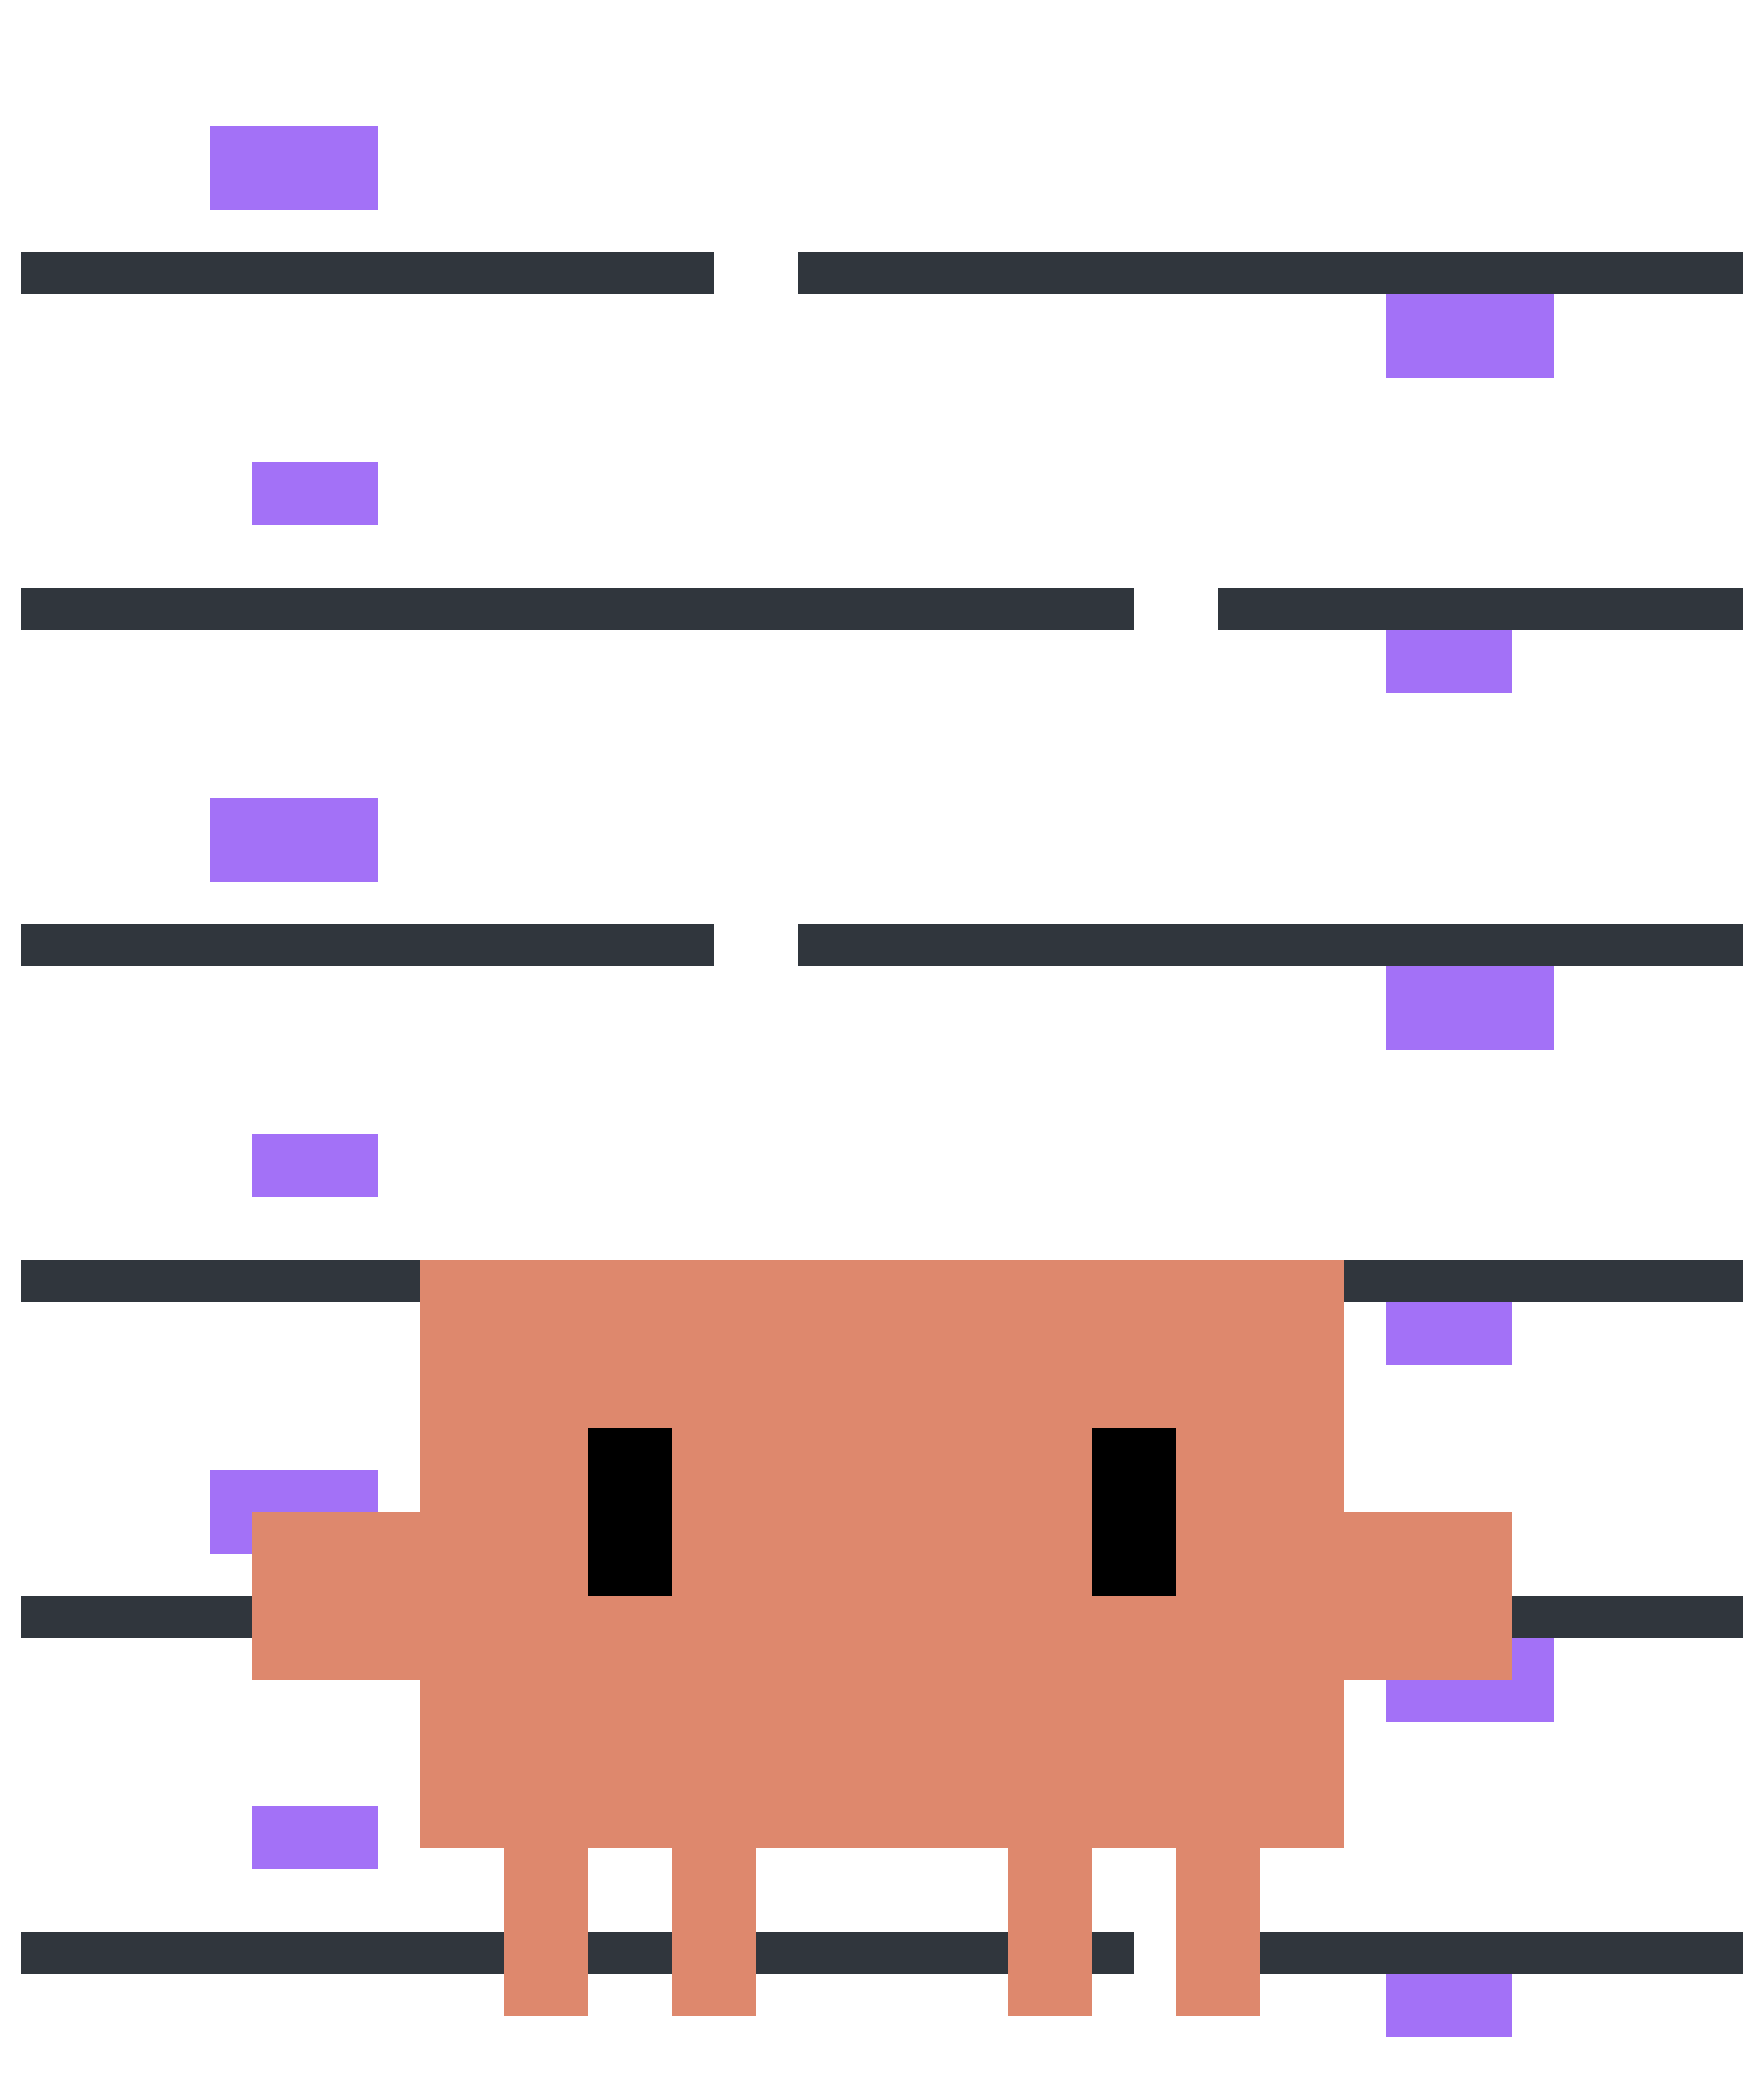
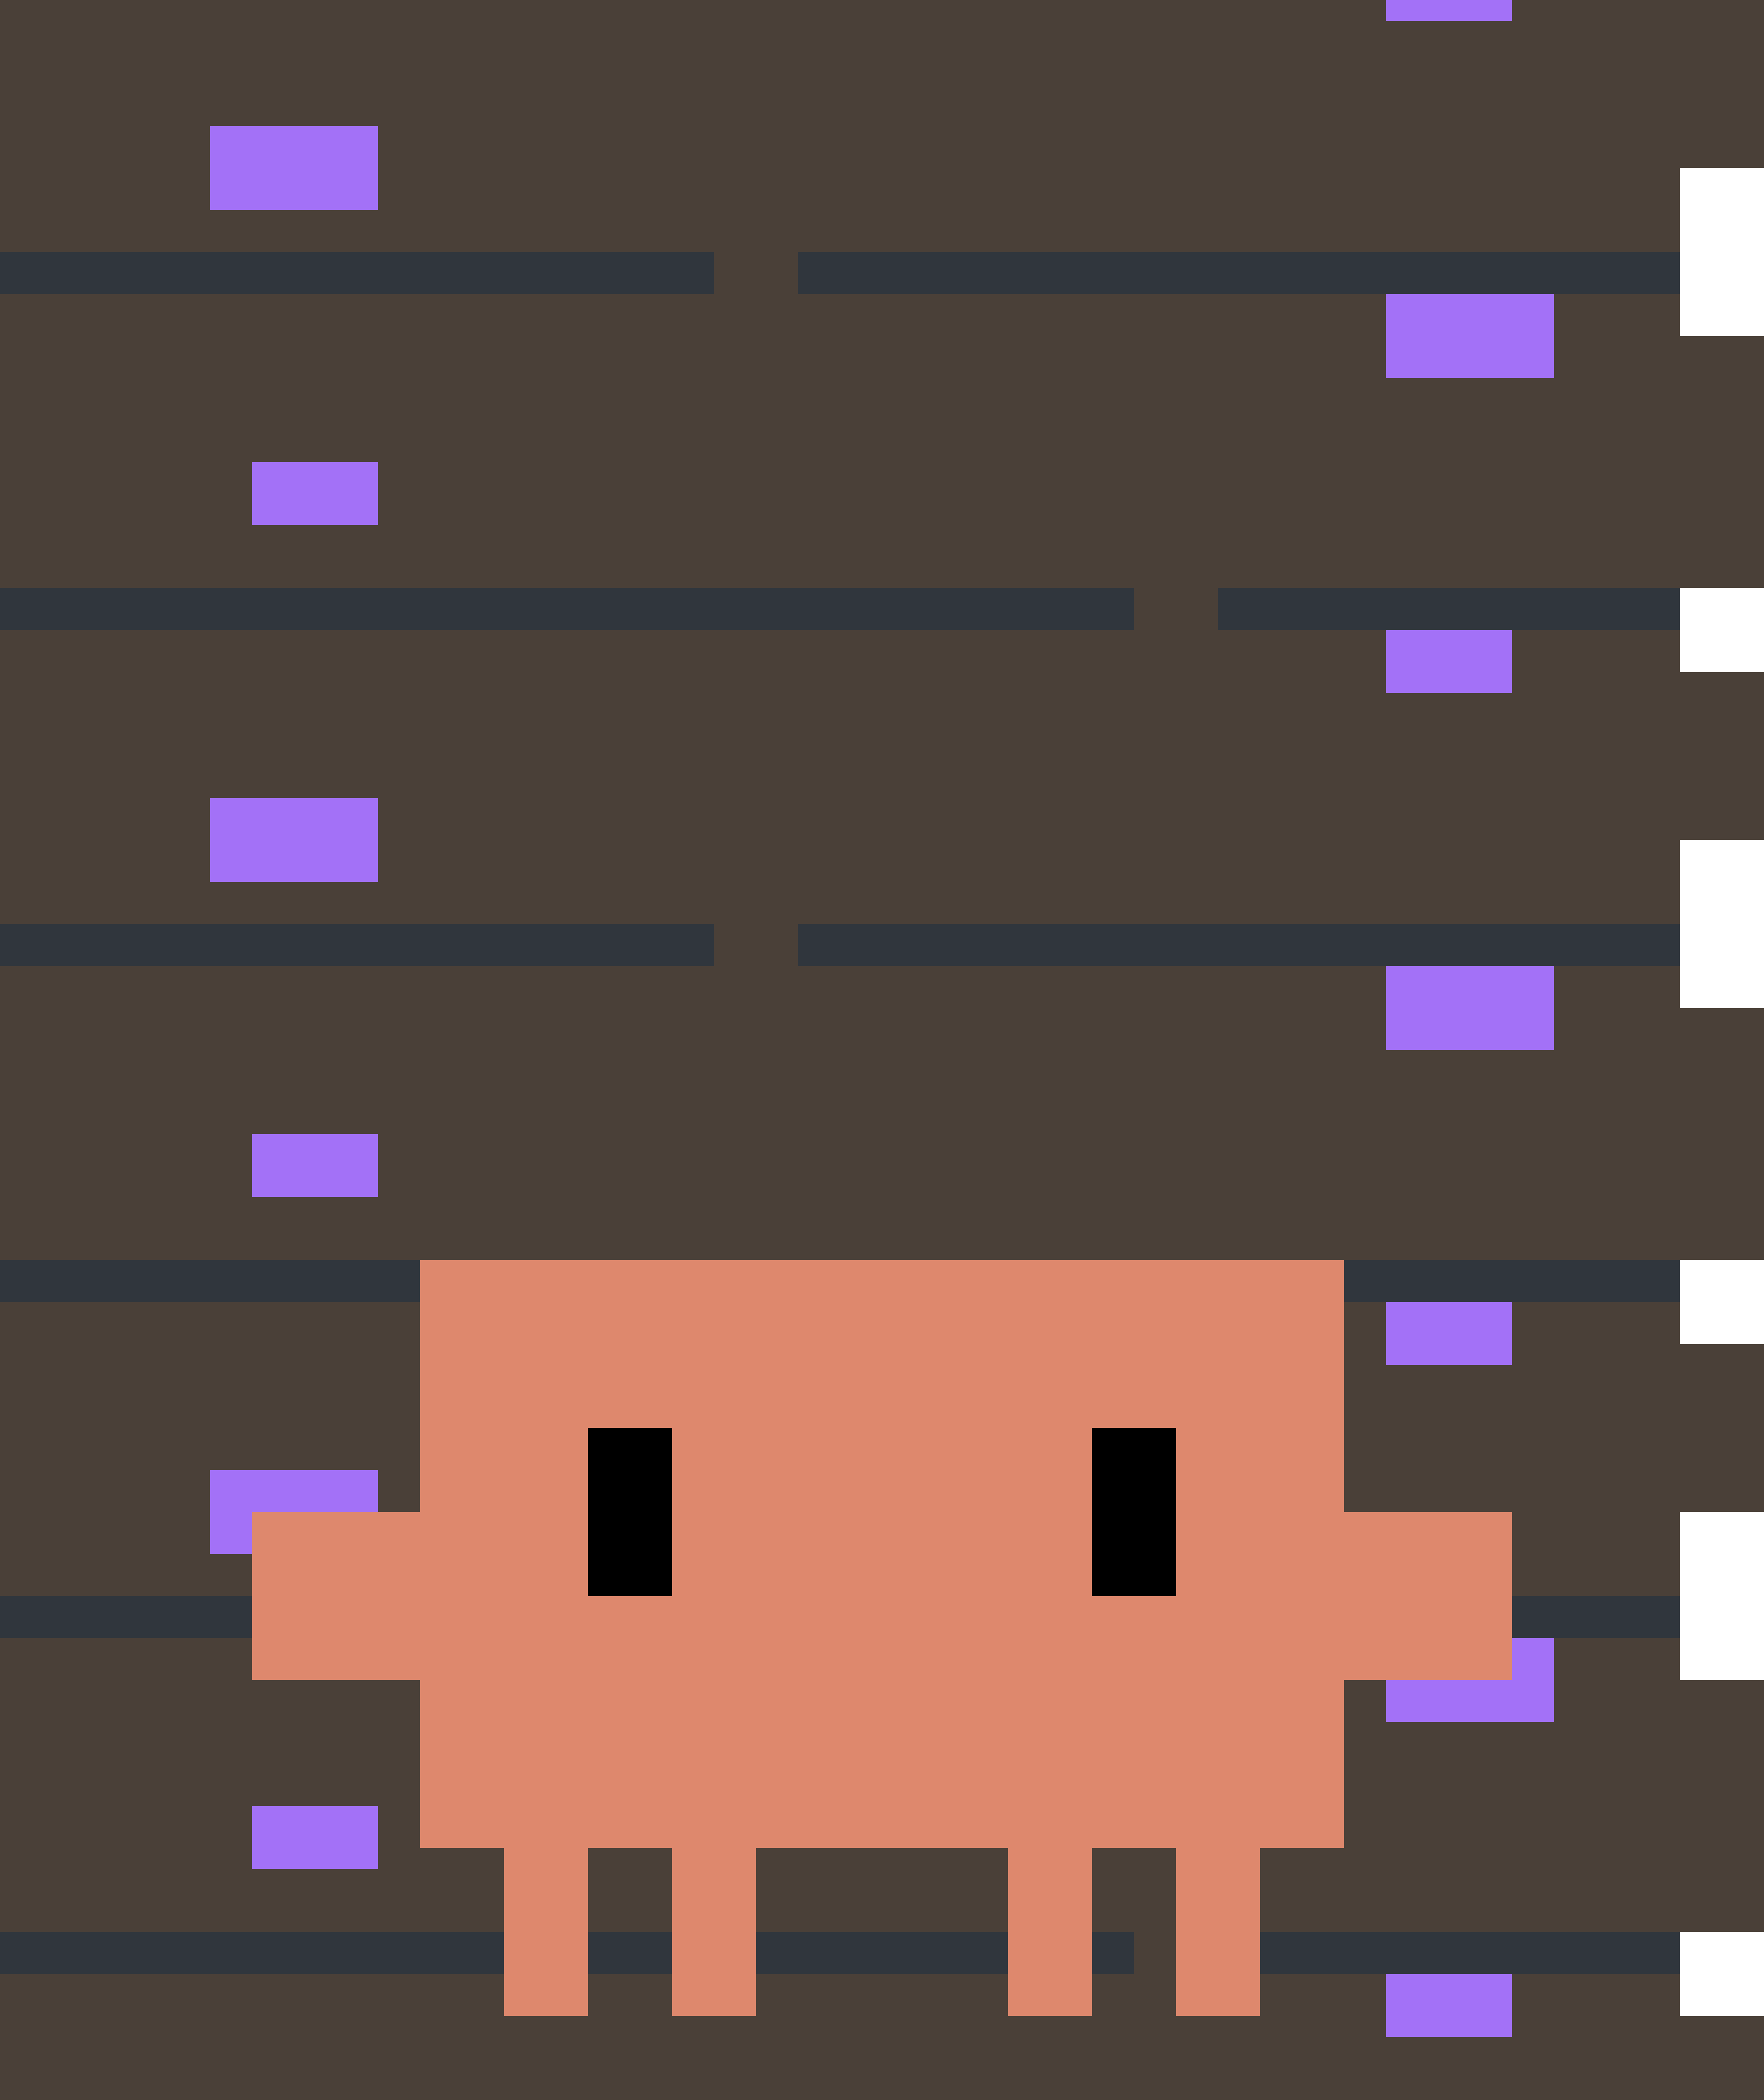
<svg xmlns="http://www.w3.org/2000/svg" viewBox="-3 -9 21 25" width="168" height="200" data-loop-seconds="4">
  <defs>
    <clipPath id="wall-crop" data-safe-area="ignore">
-       <rect x="-2.75" y="-8.5" width="20.5" height="24.25" />
+       <rect x="-3" y="-9" width="21" height="25" />
+     </clipPath>
+     <clipPath id="rock-face" data-safe-area="ignore">
+       <rect x="-4" y="-17" width="22" height="2" />
+       <rect x="-4" y="-15" width="21" height="2" />
+       <rect x="-4" y="-13" width="22" height="3" />
+       <rect x="-4" y="-10" width="21" height="1" />
+       <rect x="-4" y="-9" width="22" height="2" />
+       <rect x="-4" y="-7" width="21" height="2" />
+       <rect x="-4" y="-5" width="22" height="3" />
+       <rect x="-4" y="-2" width="21" height="1" />
+       <rect x="-4" y="-1" width="22" height="2" />
+       <rect x="-4" y="1" width="21" height="2" />
+       <rect x="-4" y="3" width="22" height="3" />
+       <rect x="-4" y="6" width="21" height="1" />
+       <rect x="-4" y="7" width="22" height="2" />
+       <rect x="-4" y="9" width="21" height="2" />
+       <rect x="-4" y="11" width="22" height="3" />
+       <rect x="-4" y="14" width="21" height="1" />
+       <rect x="-4" y="15" width="22" height="2" />
+       <rect x="-4" y="17" width="21" height="2" />
+       <rect x="-4" y="19" width="22" height="3" />
+       <rect x="-4" y="22" width="21" height="1" />
+       <rect x="-4" y="23" width="22" height="2" />
+       <rect x="-4" y="25" width="21" height="2" />
+       <rect x="-4" y="27" width="22" height="3" />
+       <rect x="-4" y="30" width="21" height="1" />
    </clipPath>
    <style>
      /* ── the wall ────────────────────────────────────────────────────────
         Flat, and linear on purpose. The claws and the feet track it by
         matching its speed exactly, so any easing here would have to be solved
         back into every limb keyframe to keep the grips from sliding. A
         following camera pans steadily anyway; the surge lives in the body. */
      #fx-wall-scroll {
        animation: wall-scroll 4s infinite linear;
      }

      /* ── the climber ─────────────────────────────────────────────────────
         The lean, once per stride, wrapping everything including the arms.
         Translation only, here and in the bob: a 2.5deg rotation of an 88x56
         slab was tried in `idle` and staircased into a parallelogram, and
         non-uniform scale on a part this size walks its edges a whole pixel
         between frames. A body this large leans by moving, not by turning. */
      #climb-sway {
        animation: climb-sway 2s infinite ease-in-out;
      }

      /* The pull, once a second, inside the lean. Torso, legs and eyes only —
         the arms are outside it so the hands hold their holds while the body
         travels past them, which is what a pull is. */
      #climb-bob {
        animation: climb-bob 1s infinite ease-in-out;
      }

      /* ── the arms ────────────────────────────────────────────────────────
         Two tracks each, nested. The outer one carries the claw up and down
         the wall; the inner one turns it about its own centre. The turn never
         leaves the 36-58deg band, where a 2x2 block renders as a diamond: at
         0deg it is the flat tab against the torso edge that read as a snout,
         and at 90deg it is a square again. */
      #arm-left-reach {
        animation: reach-left 2s infinite linear;
      }

      #claw-left-turn {
        transform-origin: 1px 10px; /* the left claw's own centre */
        animation: turn-left 2s infinite linear;
      }

      /* Half a cycle behind, so one hand is always on the rock. The delay
         rides inside the shorthand, which resets a separate
         `animation-delay`. */
      #arm-right-reach {
        animation: reach-right 2s -1s infinite linear;
      }

      #claw-right-turn {
        transform-origin: 14px 10px; /* the right claw's own centre */
        animation: turn-right 2s -1s infinite linear;
      }

      /* ── the face ────────────────────────────────────────────────────────
         One track, and no strain: the eyes hold their shape for the whole
         loop. A squashed eye here would buy an expression at the price of
         frames with an eye missing, which read as dropped frames. */
      #eyes-look {
        animation: spot-the-hold 2s infinite ease-in-out;
      }

      /* ── the legs ────────────────────────────────────────────────────────
         One cycle shared by all four, put out of phase by delay rather than by
         four sets of keyframes. Left pair against right pair at half a cycle;
         outer behind inner by a single frame. */
      #step-inner-left {
        animation: step 1s infinite linear;
      }

      #step-outer-left {
        animation: step 1s -0.125s infinite linear;
      }

      #step-inner-right {
        animation: step 1s -0.5s infinite linear;
      }

      #step-outer-right {
        animation: step 1s -0.625s infinite linear;
      }

      /* ── keyframes ─────────────────────────────────────────────────────── */

      /* 8 units a loop: one joint-stagger period, two hold periods. */
      @keyframes wall-scroll {
        from { transform: translateY(0); }
        to   { transform: translateY(8px); }
      }

      /* Three device pixels toward whichever claw is high and freshly loaded,
         once per stride. The arms ride inside this one — a lean that left them
         behind would peel a claw off the torso edge, which is 4 device pixels
         of overlap and cannot spare 3. */
      @keyframes climb-sway {
        0%   { transform: translateX(-0.375px); }
        50%  { transform: translateX(0.375px); }
        100% { transform: translateX(-0.375px); }
      }

      /* One device pixel down as the grip loads, two up through the pull. */
      @keyframes climb-bob {
        0%    { transform: translateY(0); }
        25%   { transform: translateY(0.125px); }
        62.5% { transform: translateY(-0.25px); }
        100%  { transform: translateY(0); }
      }

      /* Twelve frames on the hold, falling 0.25 a frame — the wall's own
         speed, stated once as a straight line between two stops rather than as
         twelve solved positions. Then four frames off it: up, a device pixel
         past, and settled onto the next hold, which is 4 units higher in wall
         coordinates and so in exactly the same place on screen. The claw's x
         never changes; the lean carries it sideways instead. */
      @keyframes reach-left {
        0%     { transform: translate(0.1px, -2.4px); }
        75%    { transform: translate(0.1px, 0.6px);
                 animation-timing-function: cubic-bezier(.2,.75,.3,1); }
        81.25% { transform: translate(0.1px, -1.1px); }
        87.5%  { transform: translate(0.1px, -2.5px); }
        100%   { transform: translate(0.1px, -2.4px); }
      }

      @keyframes turn-left {
        0%     { transform: rotate(46deg); }
        75%    { transform: rotate(36deg); }
        81.25% { transform: rotate(58deg); }
        87.5%  { transform: rotate(52deg); }
        100%   { transform: rotate(46deg); }
      }

      /* The same arm mirrored about x=7.5. The delay supplies the phase. */
      @keyframes reach-right {
        0%     { transform: translate(-0.1px, -2.4px); }
        75%    { transform: translate(-0.1px, 0.6px);
                 animation-timing-function: cubic-bezier(.2,.75,.3,1); }
        81.25% { transform: translate(-0.1px, -1.1px); }
        87.5%  { transform: translate(-0.1px, -2.5px); }
        100%   { transform: translate(-0.1px, -2.4px); }
      }

      @keyframes turn-right {
        0%     { transform: rotate(-46deg); }
        75%    { transform: rotate(-36deg); }
        81.25% { transform: rotate(-58deg); }
        87.5%  { transform: rotate(-52deg); }
        100%   { transform: rotate(-46deg); }
      }

      /* Toward whichever claw is off the rock: right while the right hand
         swings, left while the left one does, two frames before it goes. Half
         a unit each way — the nearest claw corner stays a full unit clear of
         the nearest eye, so this cannot walk an eye into an arm. */
      @keyframes spot-the-hold {
        0%     { transform: translate(-0.5px, -0.25px); }
        12.5%  { transform: translate(0.5px, -0.25px); }
        50%    { transform: translate(0.5px, -0.25px); }
        62.5%  { transform: translate(-0.5px, -0.25px); }
        100%   { transform: translate(-0.5px, -0.25px); }
      }

      /* Weighted and riding the wall down for four frames, snapped up in two,
         held tucked for two while the other side takes the load. Up from the
         base position only — a leg translated below its own rect parts from
         the hips, and 2 units of leg cannot spare any of them. */
      @keyframes step {
        0%   { transform: translateY(-1px); }
        50%  { transform: translateY(0);
               animation-timing-function: cubic-bezier(.2,.7,.3,1); }
        75%  { transform: translateY(-1px); }
        100% { transform: translateY(-1px); }
      }
    </style>
  </defs>
  <g id="fx-wall" clip-path="url(#wall-crop)" data-safe-area="ignore">
    <g id="fx-wall-scroll">
-       <g id="fx-wall-joints" fill="#30363D">
-         <rect x="-3" y="-14" width="8.5" height="0.5" />
-         <rect x="6.5" y="-14" width="11.5" height="0.5" />
-         <rect x="-3" y="-10" width="13.5" height="0.5" />
-         <rect x="11.5" y="-10" width="6.5" height="0.5" />
-         <rect x="-3" y="-6" width="8.5" height="0.5" />
-         <rect x="6.5" y="-6" width="11.5" height="0.5" />
-         <rect x="-3" y="-2" width="13.5" height="0.5" />
-         <rect x="11.5" y="-2" width="6.5" height="0.5" />
-         <rect x="-3" y="2" width="8.5" height="0.5" />
-         <rect x="6.5" y="2" width="11.5" height="0.5" />
-         <rect x="-3" y="6" width="13.5" height="0.5" />
-         <rect x="11.5" y="6" width="6.5" height="0.5" />
-         <rect x="-3" y="10" width="8.5" height="0.5" />
-         <rect x="6.5" y="10" width="11.5" height="0.5" />
-         <rect x="-3" y="14" width="13.5" height="0.5" />
-         <rect x="11.5" y="14" width="6.5" height="0.5" />
-       </g>
-       <g id="fx-wall-holds">
-         <g fill="#A371F7">
-           <rect x="-0.5" y="-15.5" width="2" height="1" />
-           <rect x="-0.5" y="-7.5" width="2" height="1" />
-           <rect x="-0.5" y="0.5" width="2" height="1" />
-           <rect x="-0.5" y="8.5" width="2" height="1" />
-           <rect x="0" y="-11.5" width="1.5" height="0.75" />
-           <rect x="0" y="-3.5" width="1.5" height="0.75" />
-           <rect x="0" y="4.5" width="1.5" height="0.75" />
-           <rect x="0" y="12.5" width="1.5" height="0.75" />
-           <rect x="13.5" y="-13.5" width="2" height="1" />
-           <rect x="13.5" y="-5.5" width="2" height="1" />
-           <rect x="13.5" y="2.5" width="2" height="1" />
-           <rect x="13.5" y="10.5" width="2" height="1" />
-           <rect x="13.5" y="-9.5" width="1.5" height="0.75" />
-           <rect x="13.5" y="-1.5" width="1.5" height="0.75" />
-           <rect x="13.5" y="6.5" width="1.5" height="0.75" />
-           <rect x="13.5" y="14.5" width="1.5" height="0.75" />
+       <g id="fx-wall-face" fill="#4A4038">
+         <rect x="-4" y="-17" width="22" height="2" />
+         <rect x="-4" y="-15" width="21" height="2" />
+         <rect x="-4" y="-13" width="22" height="3" />
+         <rect x="-4" y="-10" width="21" height="1" />
+         <rect x="-4" y="-9" width="22" height="2" />
+         <rect x="-4" y="-7" width="21" height="2" />
+         <rect x="-4" y="-5" width="22" height="3" />
+         <rect x="-4" y="-2" width="21" height="1" />
+         <rect x="-4" y="-1" width="22" height="2" />
+         <rect x="-4" y="1" width="21" height="2" />
+         <rect x="-4" y="3" width="22" height="3" />
+         <rect x="-4" y="6" width="21" height="1" />
+         <rect x="-4" y="7" width="22" height="2" />
+         <rect x="-4" y="9" width="21" height="2" />
+         <rect x="-4" y="11" width="22" height="3" />
+         <rect x="-4" y="14" width="21" height="1" />
+         <rect x="-4" y="15" width="22" height="2" />
+         <rect x="-4" y="17" width="21" height="2" />
+         <rect x="-4" y="19" width="22" height="3" />
+         <rect x="-4" y="22" width="21" height="1" />
+         <rect x="-4" y="23" width="22" height="2" />
+         <rect x="-4" y="25" width="21" height="2" />
+         <rect x="-4" y="27" width="22" height="3" />
+         <rect x="-4" y="30" width="21" height="1" />
+       </g>
+       <g id="fx-wall-texture" clip-path="url(#rock-face)">
+         <g id="fx-wall-joints" fill="#30363D">
+           <rect x="-3" y="-14" width="8.5" height="0.5" />
+           <rect x="6.5" y="-14" width="11.5" height="0.5" />
+           <rect x="-3" y="-10" width="13.5" height="0.5" />
+           <rect x="11.5" y="-10" width="6.5" height="0.5" />
+           <rect x="-3" y="-6" width="8.5" height="0.5" />
+           <rect x="6.5" y="-6" width="11.5" height="0.5" />
+           <rect x="-3" y="-2" width="13.5" height="0.5" />
+           <rect x="11.5" y="-2" width="6.5" height="0.5" />
+           <rect x="-3" y="2" width="8.5" height="0.5" />
+           <rect x="6.5" y="2" width="11.5" height="0.5" />
+           <rect x="-3" y="6" width="13.5" height="0.5" />
+           <rect x="11.5" y="6" width="6.5" height="0.5" />
+           <rect x="-3" y="10" width="8.5" height="0.5" />
+           <rect x="6.5" y="10" width="11.5" height="0.5" />
+           <rect x="-3" y="14" width="13.5" height="0.5" />
+           <rect x="11.5" y="14" width="6.5" height="0.5" />
+         </g>
+         <g id="fx-wall-holds">
+           <g fill="#A371F7">
+             <rect x="-0.5" y="-15.5" width="2" height="1" />
+             <rect x="-0.5" y="-7.5" width="2" height="1" />
+             <rect x="-0.5" y="0.5" width="2" height="1" />
+             <rect x="-0.5" y="8.5" width="2" height="1" />
+             <rect x="0" y="-11.5" width="1.5" height="0.75" />
+             <rect x="0" y="-3.5" width="1.5" height="0.75" />
+             <rect x="0" y="4.5" width="1.5" height="0.75" />
+             <rect x="0" y="12.5" width="1.5" height="0.75" />
+             <rect x="13.5" y="-13.5" width="2" height="1" />
+             <rect x="13.5" y="-5.5" width="2" height="1" />
+             <rect x="13.5" y="2.5" width="2" height="1" />
+             <rect x="13.5" y="10.5" width="2" height="1" />
+             <rect x="13.5" y="-9.5" width="1.5" height="0.75" />
+             <rect x="13.5" y="-1.5" width="1.5" height="0.75" />
+             <rect x="13.5" y="6.5" width="1.5" height="0.75" />
+             <rect x="13.5" y="14.5" width="1.5" height="0.75" />
+           </g>
        </g>
      </g>
    </g>
  </g>
  <g id="body-color-group" fill="#DE886D">
    <g id="climb-sway">
      <g id="arm-left-reach">
        <g id="claw-left-turn">
          <rect id="left-arm" x="0" y="9" width="2" height="2" />
        </g>
      </g>
      <g id="arm-right-reach">
        <g id="claw-right-turn">
          <rect id="right-arm" x="13" y="9" width="2" height="2" />
        </g>
      </g>
      <g id="climb-bob">
        <rect id="torso" x="2" y="6" width="11" height="7" />
        <g id="legs-group">
          <g id="step-outer-left">
            <rect id="outer-left-leg" x="3" y="13" width="1" height="2" />
          </g>
          <g id="step-inner-left">
            <rect id="inner-left-leg" x="5" y="13" width="1" height="2" />
          </g>
          <g id="step-inner-right">
            <rect id="inner-right-leg" x="9" y="13" width="1" height="2" />
          </g>
          <g id="step-outer-right">
            <rect id="outer-right-leg" x="11" y="13" width="1" height="2" />
          </g>
        </g>
        <g id="eyes-color-group" fill="#000000">
          <g id="eyes-look">
            <rect id="left-eye" x="4" y="8" width="1" height="2" />
            <rect id="right-eye" x="10" y="8" width="1" height="2" />
          </g>
        </g>
      </g>
    </g>
  </g>
</svg>
